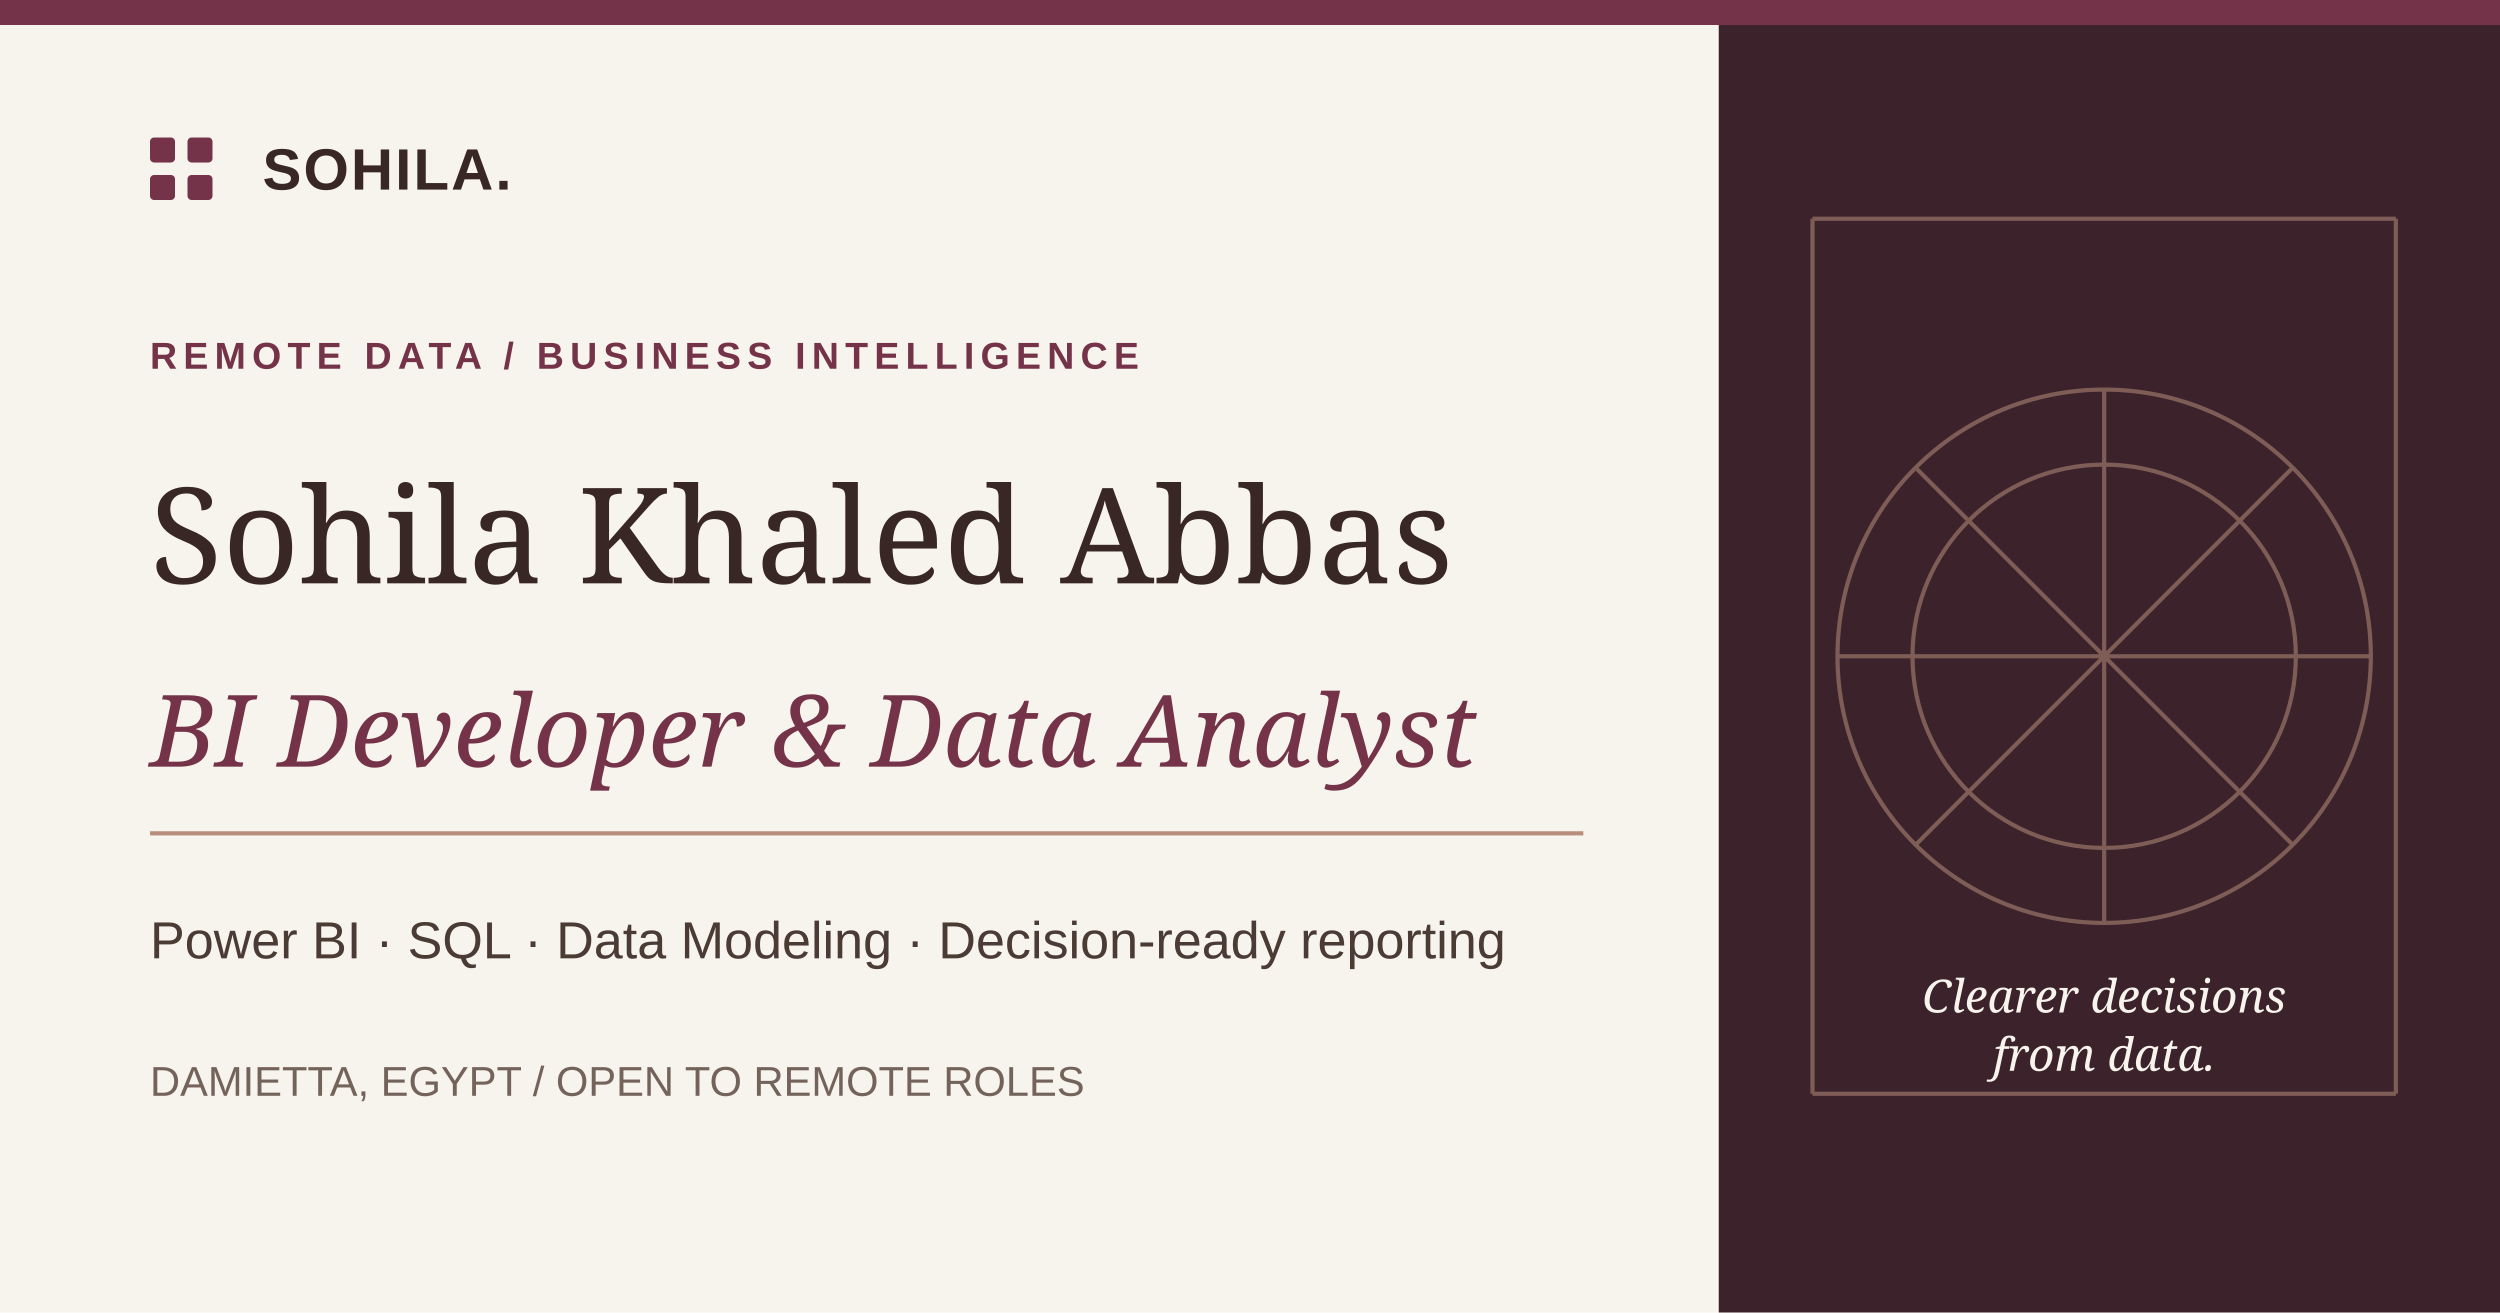
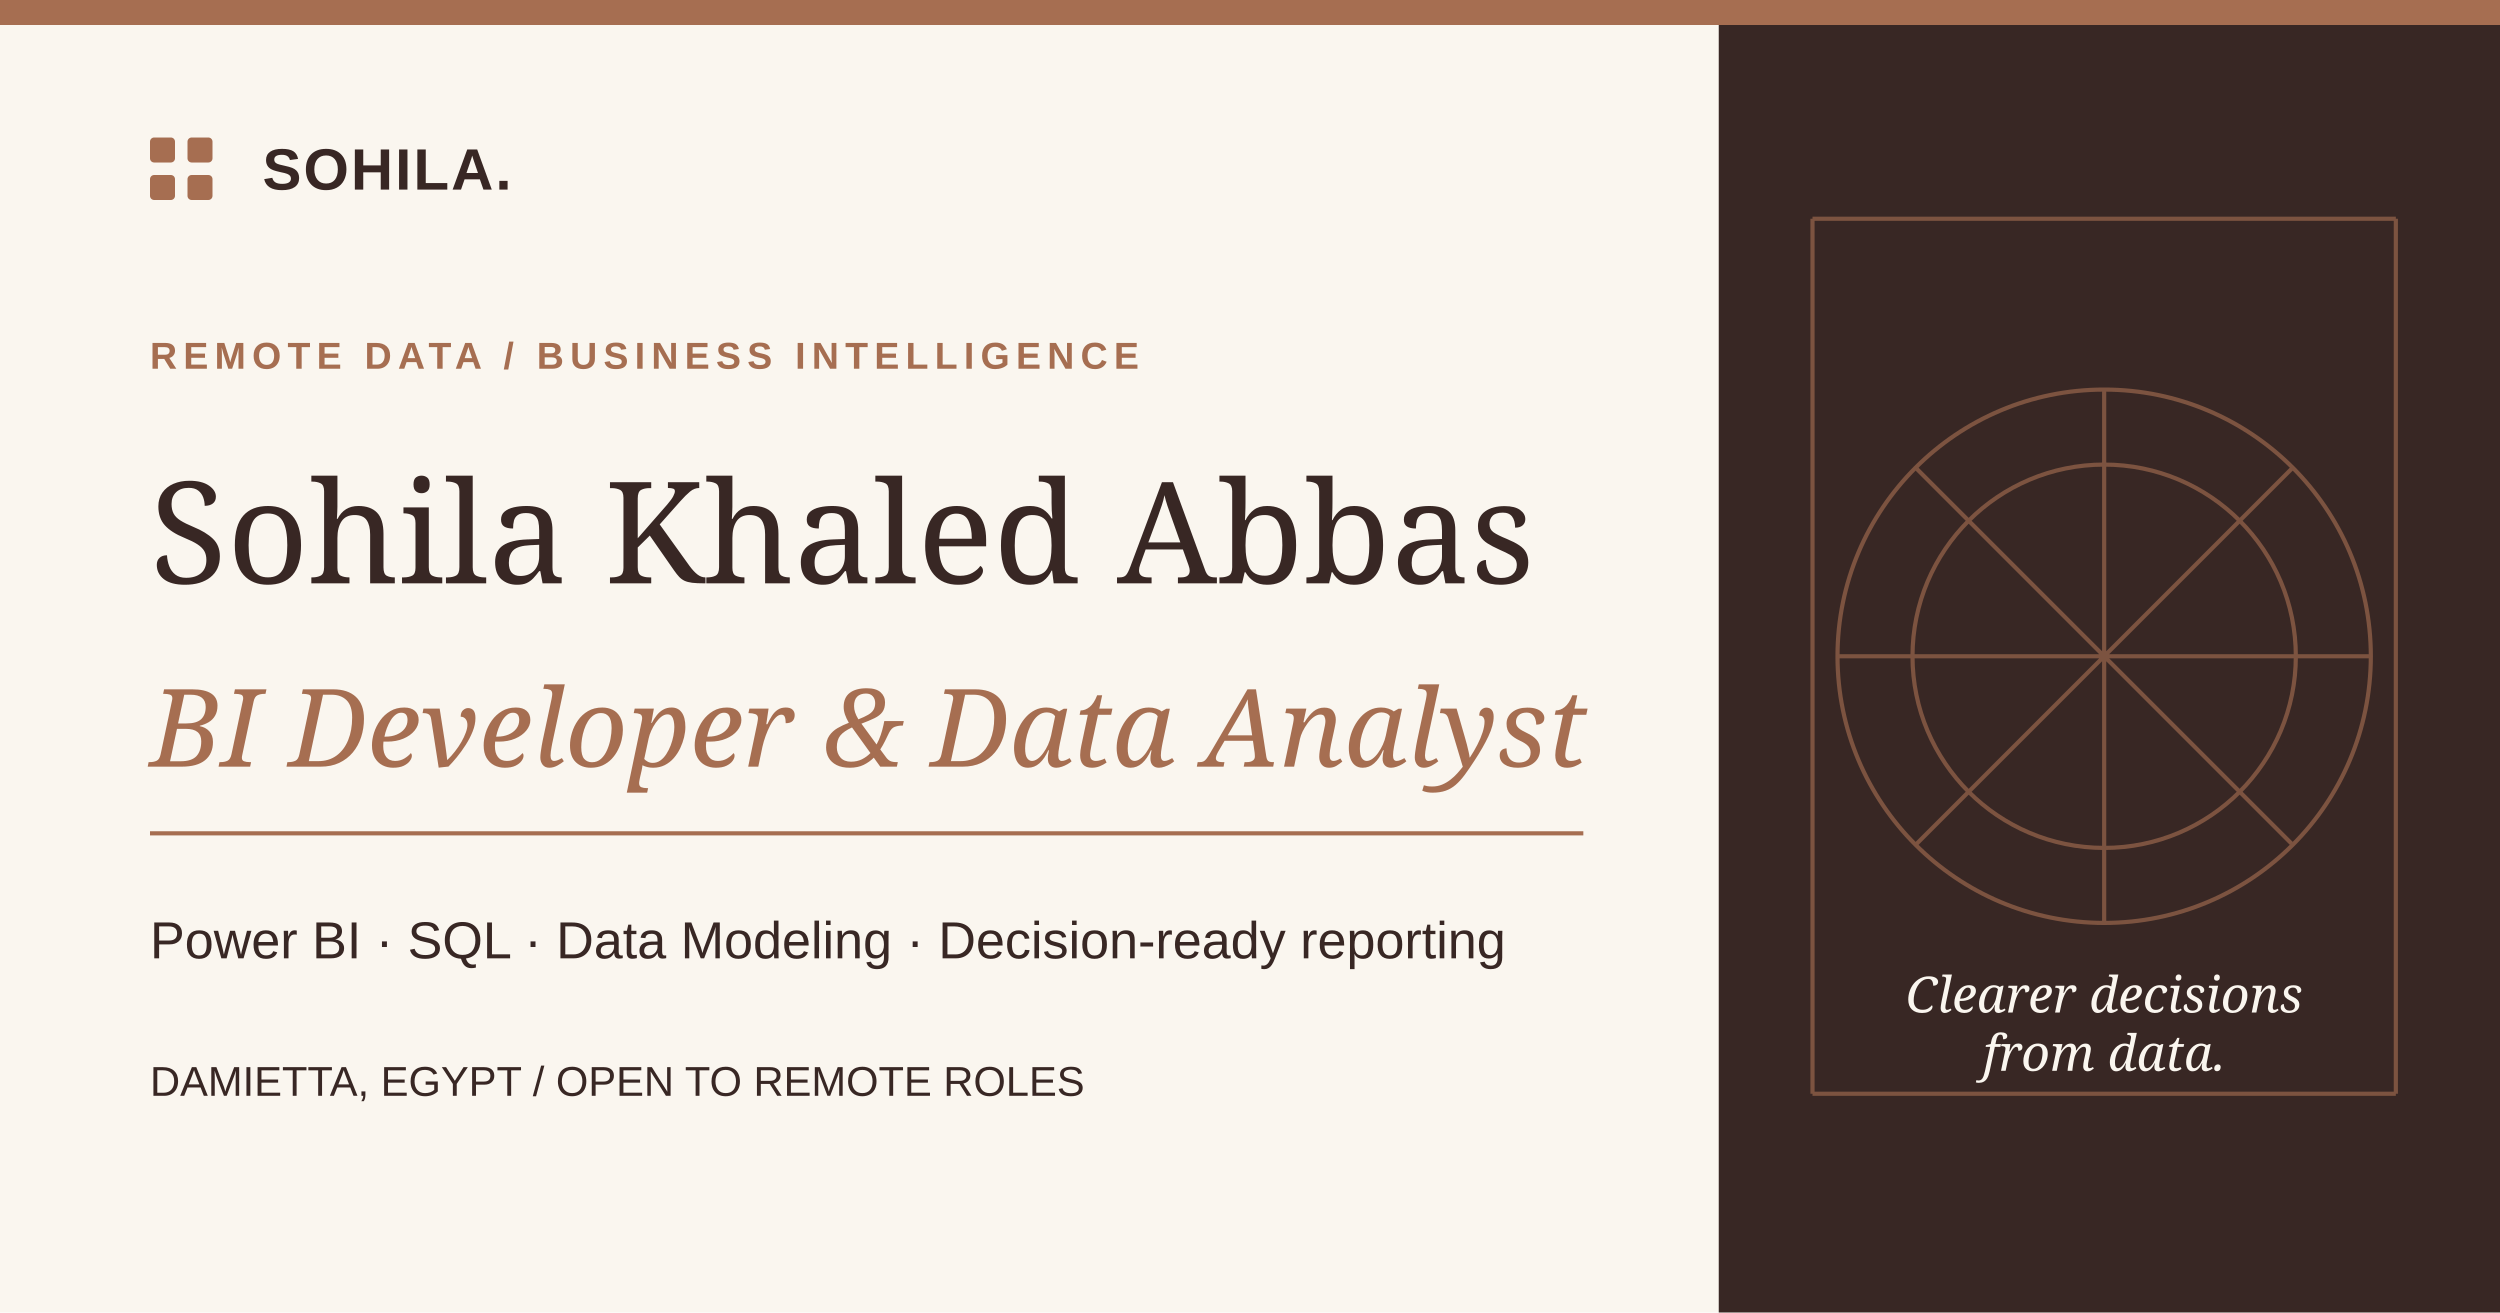
<svg xmlns="http://www.w3.org/2000/svg" width="1200" height="630" viewBox="0 0 1200 630" role="img" aria-labelledby="title desc">
-   <rect width="1200" height="630" fill="#f7f3ed" />
-   <rect x="825" width="375" height="630" fill="#3c222a" />
-   <path d="M0 0H1200V12H0Z" fill="#743348" />
-   <g fill="none" stroke="#b78e7c" stroke-width="2" opacity=".55">
+   <rect width="1200" height="630" fill="#FAF6EF" />
+   <rect x="825" width="375" height="630" fill="#382724" />
+   <path d="M0 0H1200V12H0Z" fill="#A66E51" />
+   <g fill="none" stroke="#A66E51" stroke-width="2" opacity=".62">
    <path d="M870 105H1150M870 525H1150M870 105V525M1150 105V525" />
    <circle cx="1010" cy="315" r="128" />
    <circle cx="1010" cy="315" r="92" />
    <path d="M882 315H1138M1010 187V443M920 225L1100 405M1100 225L920 405" />
  </g>
-   <g fill="#743348">
+   <g fill="#A66E51">
    <rect x="72" y="66" width="12" height="12" rx="2" />
    <rect x="90" y="66" width="12" height="12" rx="2" />
    <rect x="72" y="84" width="12" height="12" rx="2" />
    <rect x="90" y="84" width="12" height="12" rx="2" />
  </g>
  <text x="126" y="91" fill="#382724" font-family="Arial,sans-serif" font-size="28" font-weight="700" letter-spacing="1">SOHILA.</text>
-   <text x="72" y="177" fill="#743348" font-family="Arial,sans-serif" font-size="18" font-weight="700" letter-spacing="3">REMOTE DATA / BUSINESS INTELLIGENCE</text>
-   <text x="72" y="280" fill="#382724" font-family="Georgia,serif" font-size="64" font-weight="500">Sohila Khaled Abbas</text>
-   <text x="72" y="368" fill="#743348" font-family="Georgia,serif" font-size="48" font-style="italic">BI Developer &amp; Data Analyst</text>
-   <path d="M72 400H760" stroke="#b78e7c" stroke-width="2" />
-   <text x="72" y="460" fill="#4b3b35" font-family="Arial,sans-serif" font-size="25">Power BI · SQL · Data Modeling · Decision-ready reporting</text>
-   <text x="72" y="526" fill="#74635b" font-family="Arial,sans-serif" font-size="20">DAMIETTA, EGYPT  /  OPEN TO REMOTE ROLES</text>
-   <text x="1010" y="486" fill="#f7f3ed" font-family="Georgia,serif" font-size="22" font-style="italic" text-anchor="middle">Clearer decisions</text>
-   <text x="1010" y="514" fill="#f7f3ed" font-family="Georgia,serif" font-size="22" font-style="italic" text-anchor="middle">from data.</text>
+   <text x="72" y="177" fill="#A66E51" font-family="Arial,sans-serif" font-size="18" font-weight="700" letter-spacing="3">REMOTE DATA / BUSINESS INTELLIGENCE</text>
+   <text x="72" y="280" fill="#382724" font-family="Georgia,serif" font-size="68" font-weight="500">Sohila Khaled Abbas</text>
+   <text x="72" y="368" fill="#A66E51" font-family="Georgia,serif" font-size="52" font-style="italic">BI Developer &amp; Data Analyst</text>
+   <path d="M72 400H760" stroke="#A66E51" stroke-width="2" />
+   <text x="72" y="460" fill="#382724" font-family="Arial,sans-serif" font-size="25">Power BI · SQL · Data Modeling · Decision-ready reporting</text>
+   <text x="72" y="526" fill="#382724" font-family="Arial,sans-serif" font-size="20">DAMIETTA, EGYPT / OPEN TO REMOTE ROLES</text>
+   <text x="1010" y="486" fill="#FAF6EF" font-family="Georgia,serif" font-size="24" font-style="italic" text-anchor="middle">Clearer decisions</text>
+   <text x="1010" y="514" fill="#FAF6EF" font-family="Georgia,serif" font-size="24" font-style="italic" text-anchor="middle">from data.</text>
</svg>
